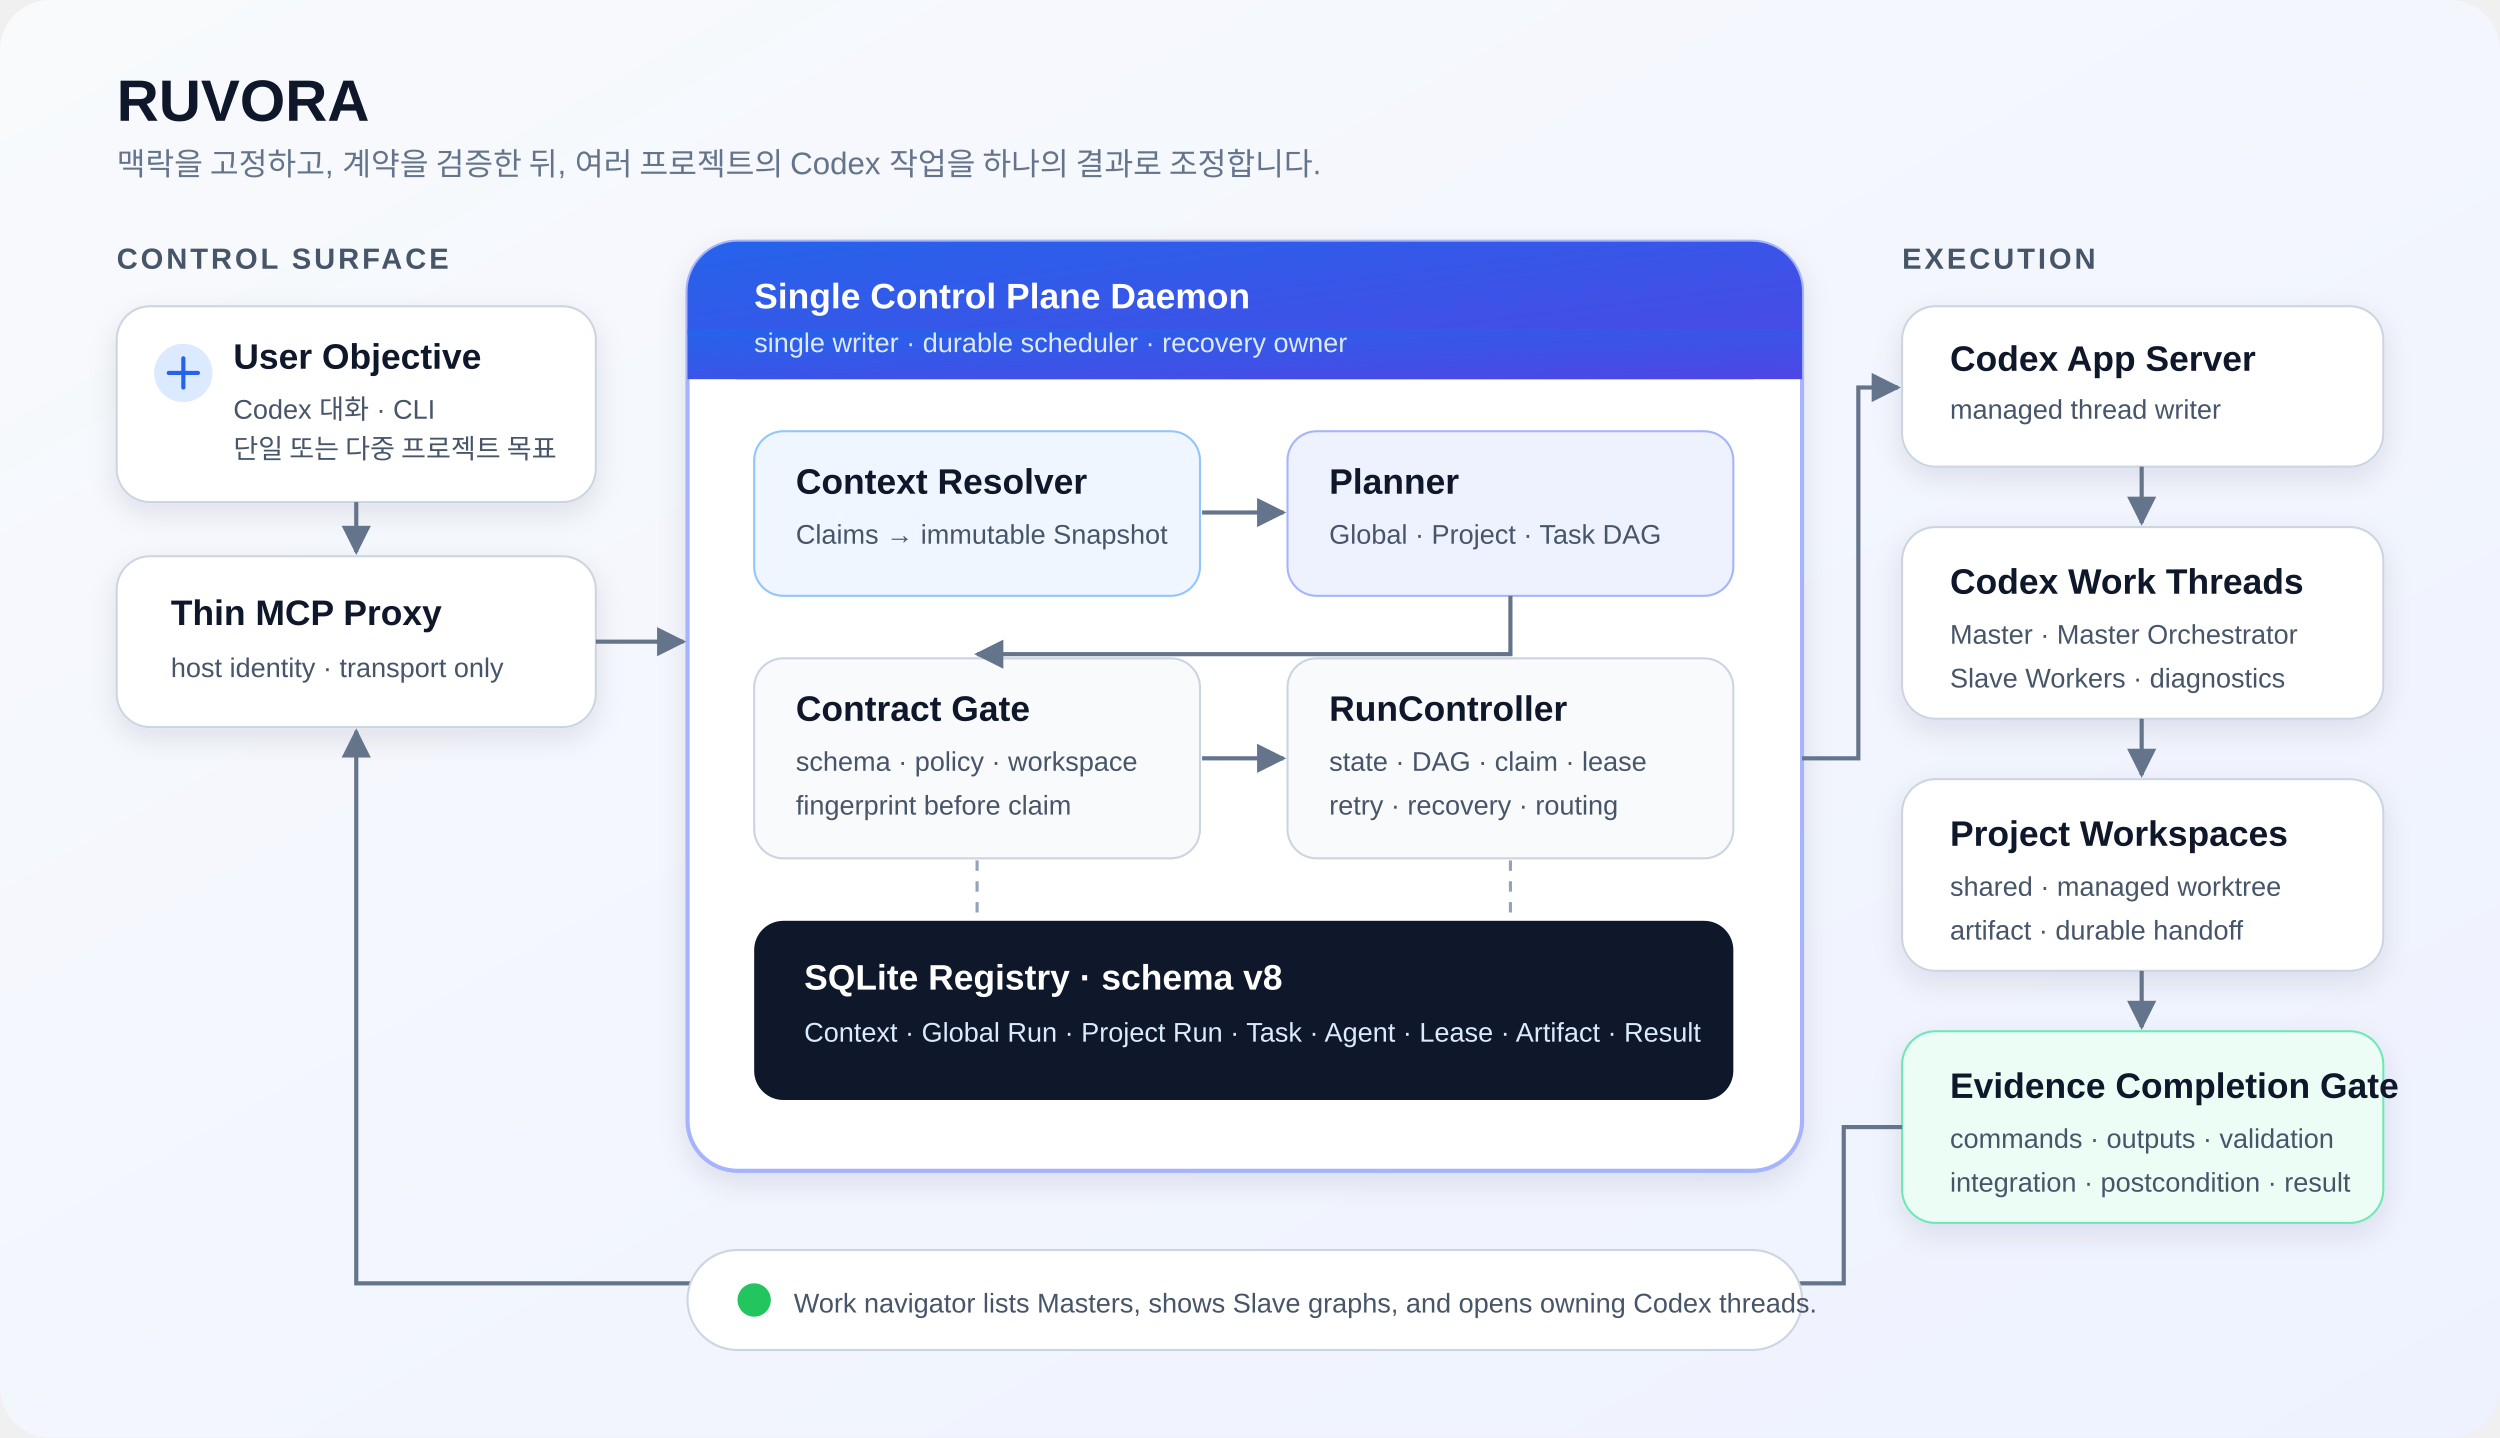
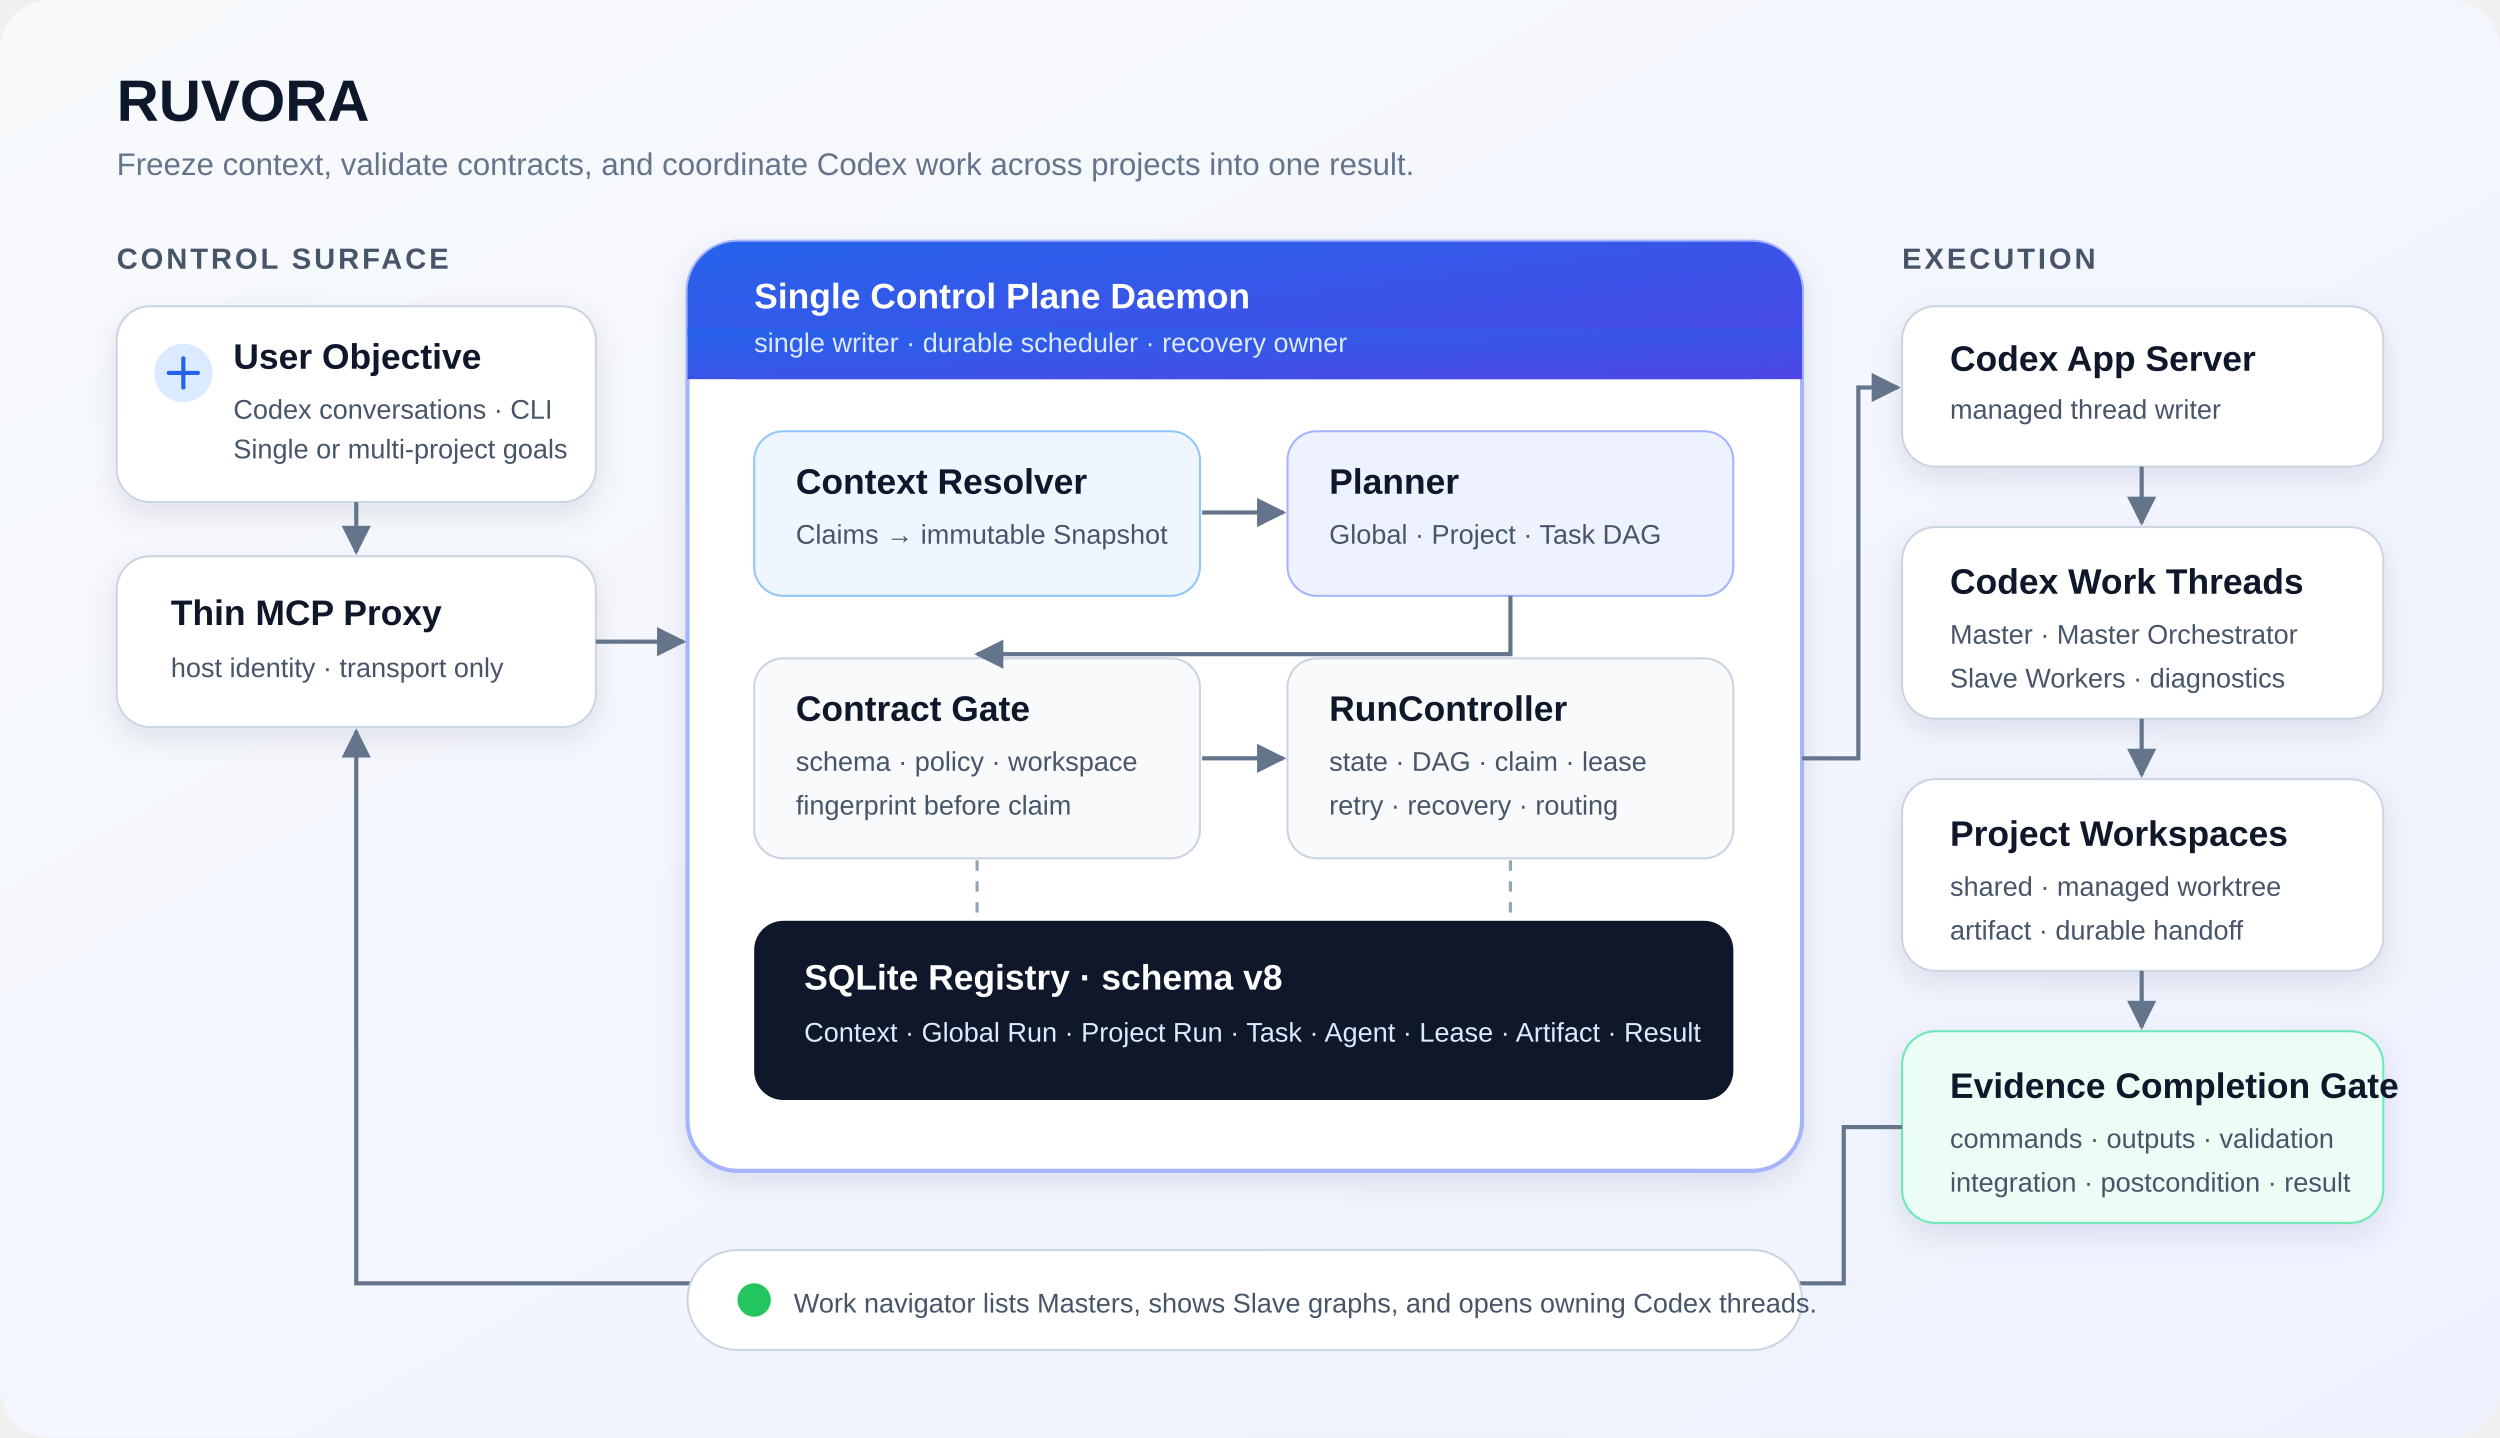
<svg xmlns="http://www.w3.org/2000/svg" width="1200" height="690" viewBox="0 0 1200 690" role="img" aria-labelledby="title desc">
  <defs>
    <linearGradient id="background" x1="0" y1="0" x2="1" y2="1">
      <stop offset="0" stop-color="#f8fafc" />
      <stop offset="1" stop-color="#eef2ff" />
    </linearGradient>
    <linearGradient id="primary" x1="0" y1="0" x2="1" y2="1">
      <stop offset="0" stop-color="#2563eb" />
      <stop offset="1" stop-color="#4f46e5" />
    </linearGradient>
    <filter id="shadow" x="-20%" y="-20%" width="140%" height="140%">
      <feDropShadow dx="0" dy="5" stdDeviation="7" flood-color="#0f172a" flood-opacity="0.10" />
    </filter>
    <marker id="arrow" viewBox="0 0 10 10" refX="9" refY="5" markerWidth="7" markerHeight="7" orient="auto-start-reverse">
      <path d="M 0 0 L 10 5 L 0 10 z" fill="#64748b" />
    </marker>
    <style>
      text { font-family: Arial, "Apple SD Gothic Neo", sans-serif; }
      .title { font-size: 28px; font-weight: 700; fill: #0f172a; }
      .subtitle { font-size: 15px; font-weight: 400; fill: #64748b; }
      .section { font-size: 14px; font-weight: 700; fill: #475569; letter-spacing: 1.4px; }
      .label { font-size: 17px; font-weight: 700; fill: #0f172a; }
      .body { font-size: 13px; font-weight: 400; fill: #475569; }
      .white { fill: #fff; }
      .whiteBody { font-size: 13px; font-weight: 400; fill: #dbeafe; }
      .line { stroke: #64748b; stroke-width: 2; fill: none; marker-end: url(#arrow); }
      .dash { stroke: #94a3b8; stroke-width: 1.5; stroke-dasharray: 5 5; fill: none; }
    </style>
  </defs>
  <rect width="1200" height="690" rx="24" fill="url(#background)" />
  <text x="56" y="58" class="title">RUVORA</text>
-   <text x="56" y="84" class="subtitle">맥락을 고정하고, 계약을 검증한 뒤, 여러 프로젝트의 Codex 작업을 하나의 결과로 조정합니다.</text>
+   <text x="56" y="84" class="subtitle">Freeze context, validate contracts, and coordinate Codex work across projects into one result.</text>
  <text x="56" y="129" class="section">CONTROL SURFACE</text>
  <rect x="56" y="147" width="230" height="94" rx="16" fill="#fff" stroke="#cbd5e1" filter="url(#shadow)" />
  <circle cx="88" cy="179" r="14" fill="#dbeafe" />
  <path d="M81 179h14M88 172v14" stroke="#2563eb" stroke-width="2" stroke-linecap="round" />
  <text x="112" y="177" class="label">User Objective</text>
-   <text x="112" y="201" class="body">Codex 대화 · CLI</text>
-   <text x="112" y="220" class="body">단일 또는 다중 프로젝트 목표</text>
+   <text x="112" y="201" class="body">Codex conversations · CLI</text>
+   <text x="112" y="220" class="body">Single or multi-project goals</text>
  <rect x="56" y="267" width="230" height="82" rx="16" fill="#fff" stroke="#cbd5e1" filter="url(#shadow)" />
  <text x="82" y="300" class="label">Thin MCP Proxy</text>
  <text x="82" y="325" class="body">host identity · transport only</text>
  <path d="M171 241v24" class="line" />
  <rect x="330" y="116" width="535" height="446" rx="24" fill="#fff" stroke="#a5b4fc" stroke-width="2" filter="url(#shadow)" />
  <rect x="330" y="116" width="535" height="66" rx="24" fill="url(#primary)" />
  <path d="M330 158h535v24H330z" fill="url(#primary)" />
  <text x="362" y="148" class="label white">Single Control Plane Daemon</text>
  <text x="362" y="169" class="whiteBody">single writer · durable scheduler · recovery owner</text>
  <rect x="362" y="207" width="214" height="79" rx="14" fill="#eff6ff" stroke="#93c5fd" />
  <text x="382" y="237" class="label">Context Resolver</text>
  <text x="382" y="261" class="body">Claims → immutable Snapshot</text>
  <rect x="618" y="207" width="214" height="79" rx="14" fill="#eef2ff" stroke="#a5b4fc" />
  <text x="638" y="237" class="label">Planner</text>
  <text x="638" y="261" class="body">Global · Project · Task DAG</text>
  <path d="M577 246h39" class="line" />
  <rect x="362" y="316" width="214" height="96" rx="14" fill="#f8fafc" stroke="#cbd5e1" />
  <text x="382" y="346" class="label">Contract Gate</text>
  <text x="382" y="370" class="body">schema · policy · workspace</text>
  <text x="382" y="391" class="body">fingerprint before claim</text>
  <path d="M725 286v28H469v0" class="line" />
  <rect x="618" y="316" width="214" height="96" rx="14" fill="#f8fafc" stroke="#cbd5e1" />
  <text x="638" y="346" class="label">RunController</text>
  <text x="638" y="370" class="body">state · DAG · claim · lease</text>
  <text x="638" y="391" class="body">retry · recovery · routing</text>
  <path d="M577 364h39" class="line" />
  <rect x="362" y="442" width="470" height="86" rx="14" fill="#0f172a" />
  <text x="386" y="475" class="label white">SQLite Registry · schema v8</text>
  <text x="386" y="500" class="whiteBody">Context · Global Run · Project Run · Task · Agent · Lease · Artifact · Result</text>
  <path d="M469 413v27" class="dash" />
  <path d="M725 413v27" class="dash" />
  <path d="M286 308h42" class="line" />
  <text x="913" y="129" class="section">EXECUTION</text>
  <rect x="913" y="147" width="231" height="77" rx="16" fill="#fff" stroke="#cbd5e1" filter="url(#shadow)" />
  <text x="936" y="178" class="label">Codex App Server</text>
  <text x="936" y="201" class="body">managed thread writer</text>
  <path d="M865 364h27v-178h19" class="line" />
  <rect x="913" y="253" width="231" height="92" rx="16" fill="#fff" stroke="#cbd5e1" filter="url(#shadow)" />
  <text x="936" y="285" class="label">Codex Work Threads</text>
  <text x="936" y="309" class="body">Master · Master Orchestrator</text>
  <text x="936" y="330" class="body">Slave Workers · diagnostics</text>
  <path d="M1028 224v27" class="line" />
  <rect x="913" y="374" width="231" height="92" rx="16" fill="#fff" stroke="#cbd5e1" filter="url(#shadow)" />
  <text x="936" y="406" class="label">Project Workspaces</text>
  <text x="936" y="430" class="body">shared · managed worktree</text>
  <text x="936" y="451" class="body">artifact · durable handoff</text>
  <path d="M1028 345v27" class="line" />
  <rect x="913" y="495" width="231" height="92" rx="16" fill="#ecfdf5" stroke="#6ee7b7" filter="url(#shadow)" />
  <text x="936" y="527" class="label">Evidence Completion Gate</text>
  <text x="936" y="551" class="body">commands · outputs · validation</text>
  <text x="936" y="572" class="body">integration · postcondition · result</text>
  <path d="M1028 466v27" class="line" />
  <path d="M913 541H885v75H171v-265" class="line" />
  <rect x="330" y="600" width="535" height="48" rx="24" fill="#fff" stroke="#cbd5e1" />
  <circle cx="362" cy="624" r="8" fill="#22c55e" />
  <text x="381" y="630" class="body">Work navigator lists Masters, shows Slave graphs, and opens owning Codex threads.</text>
</svg>
